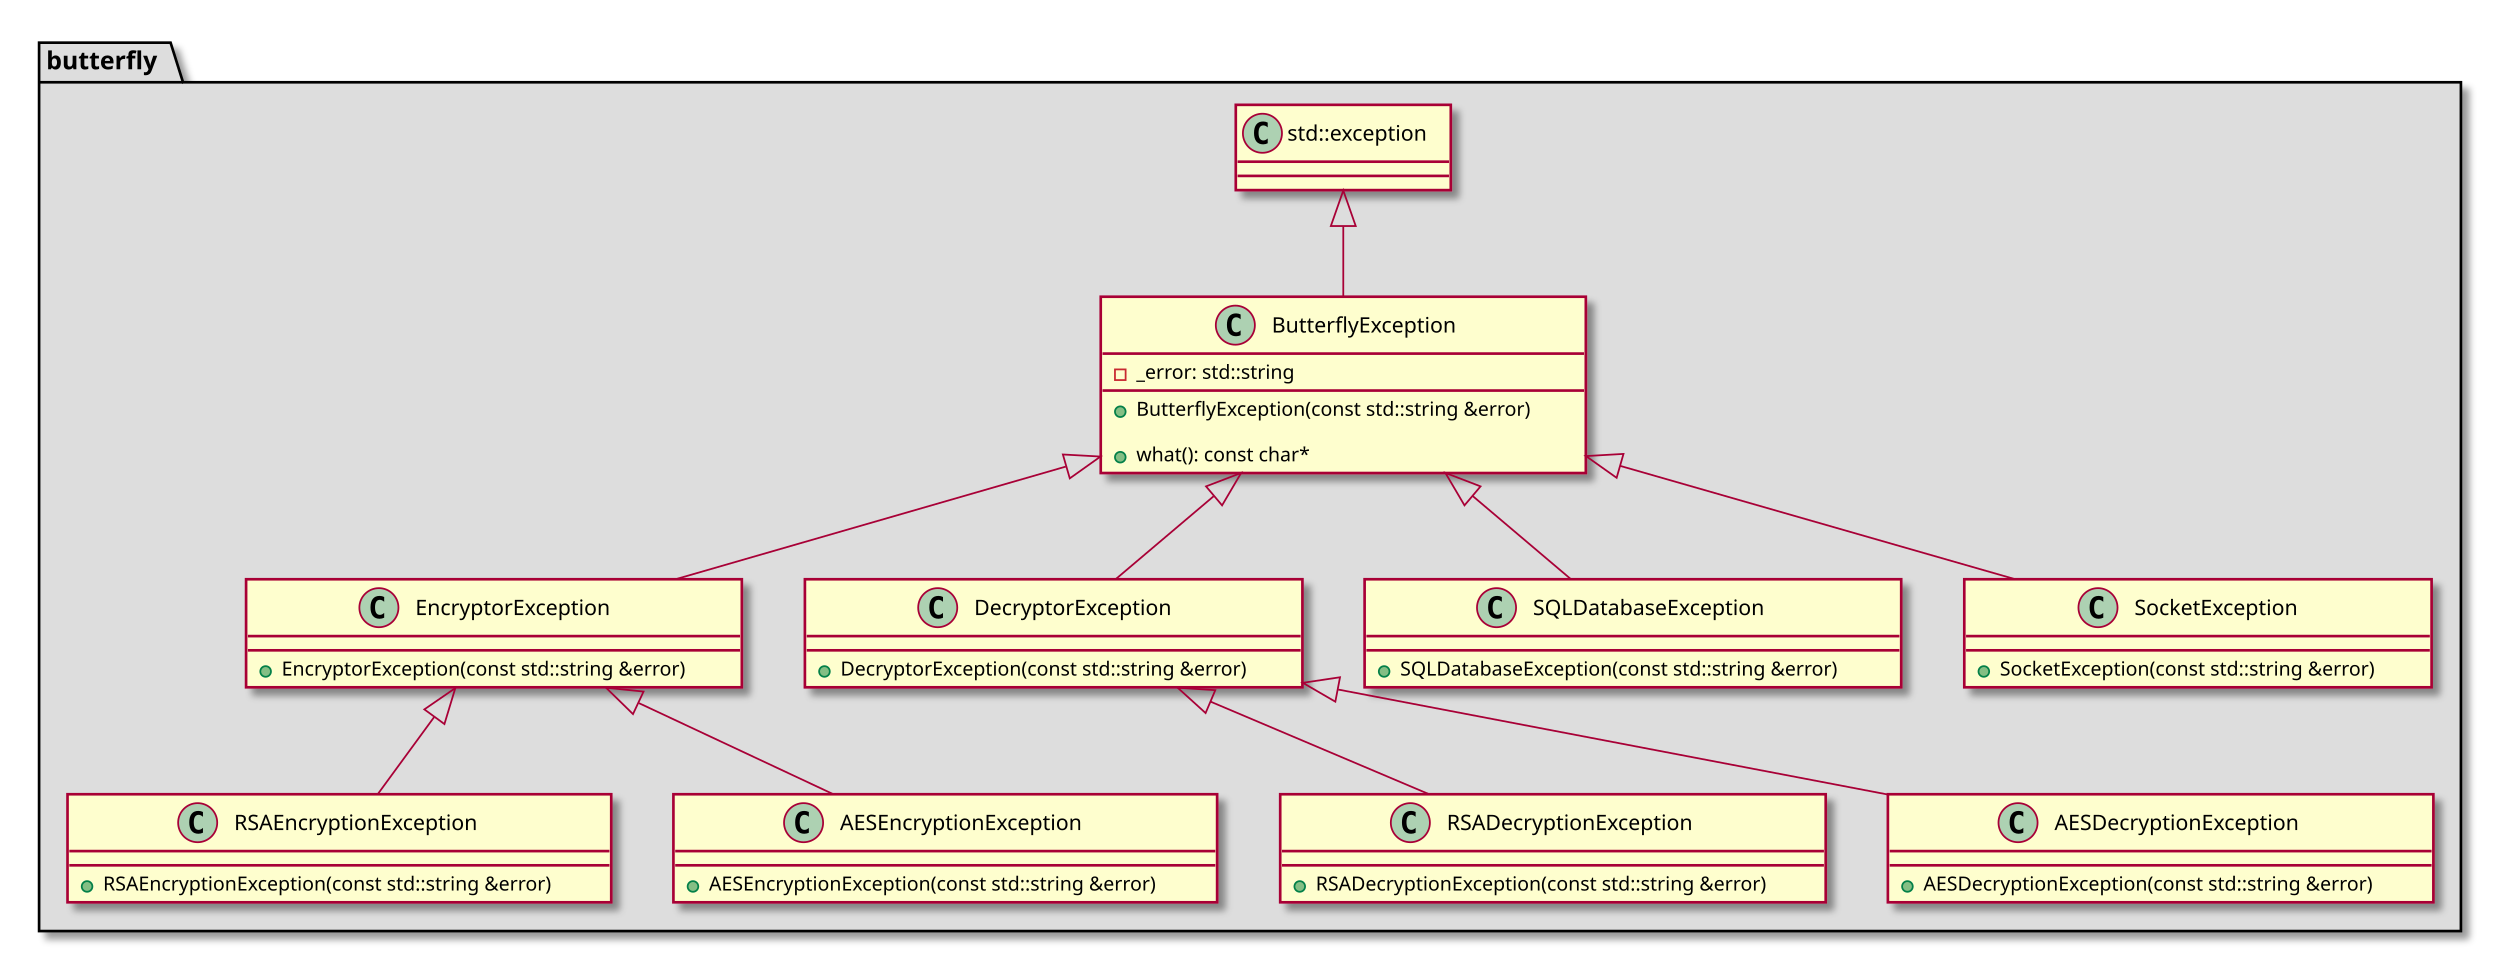
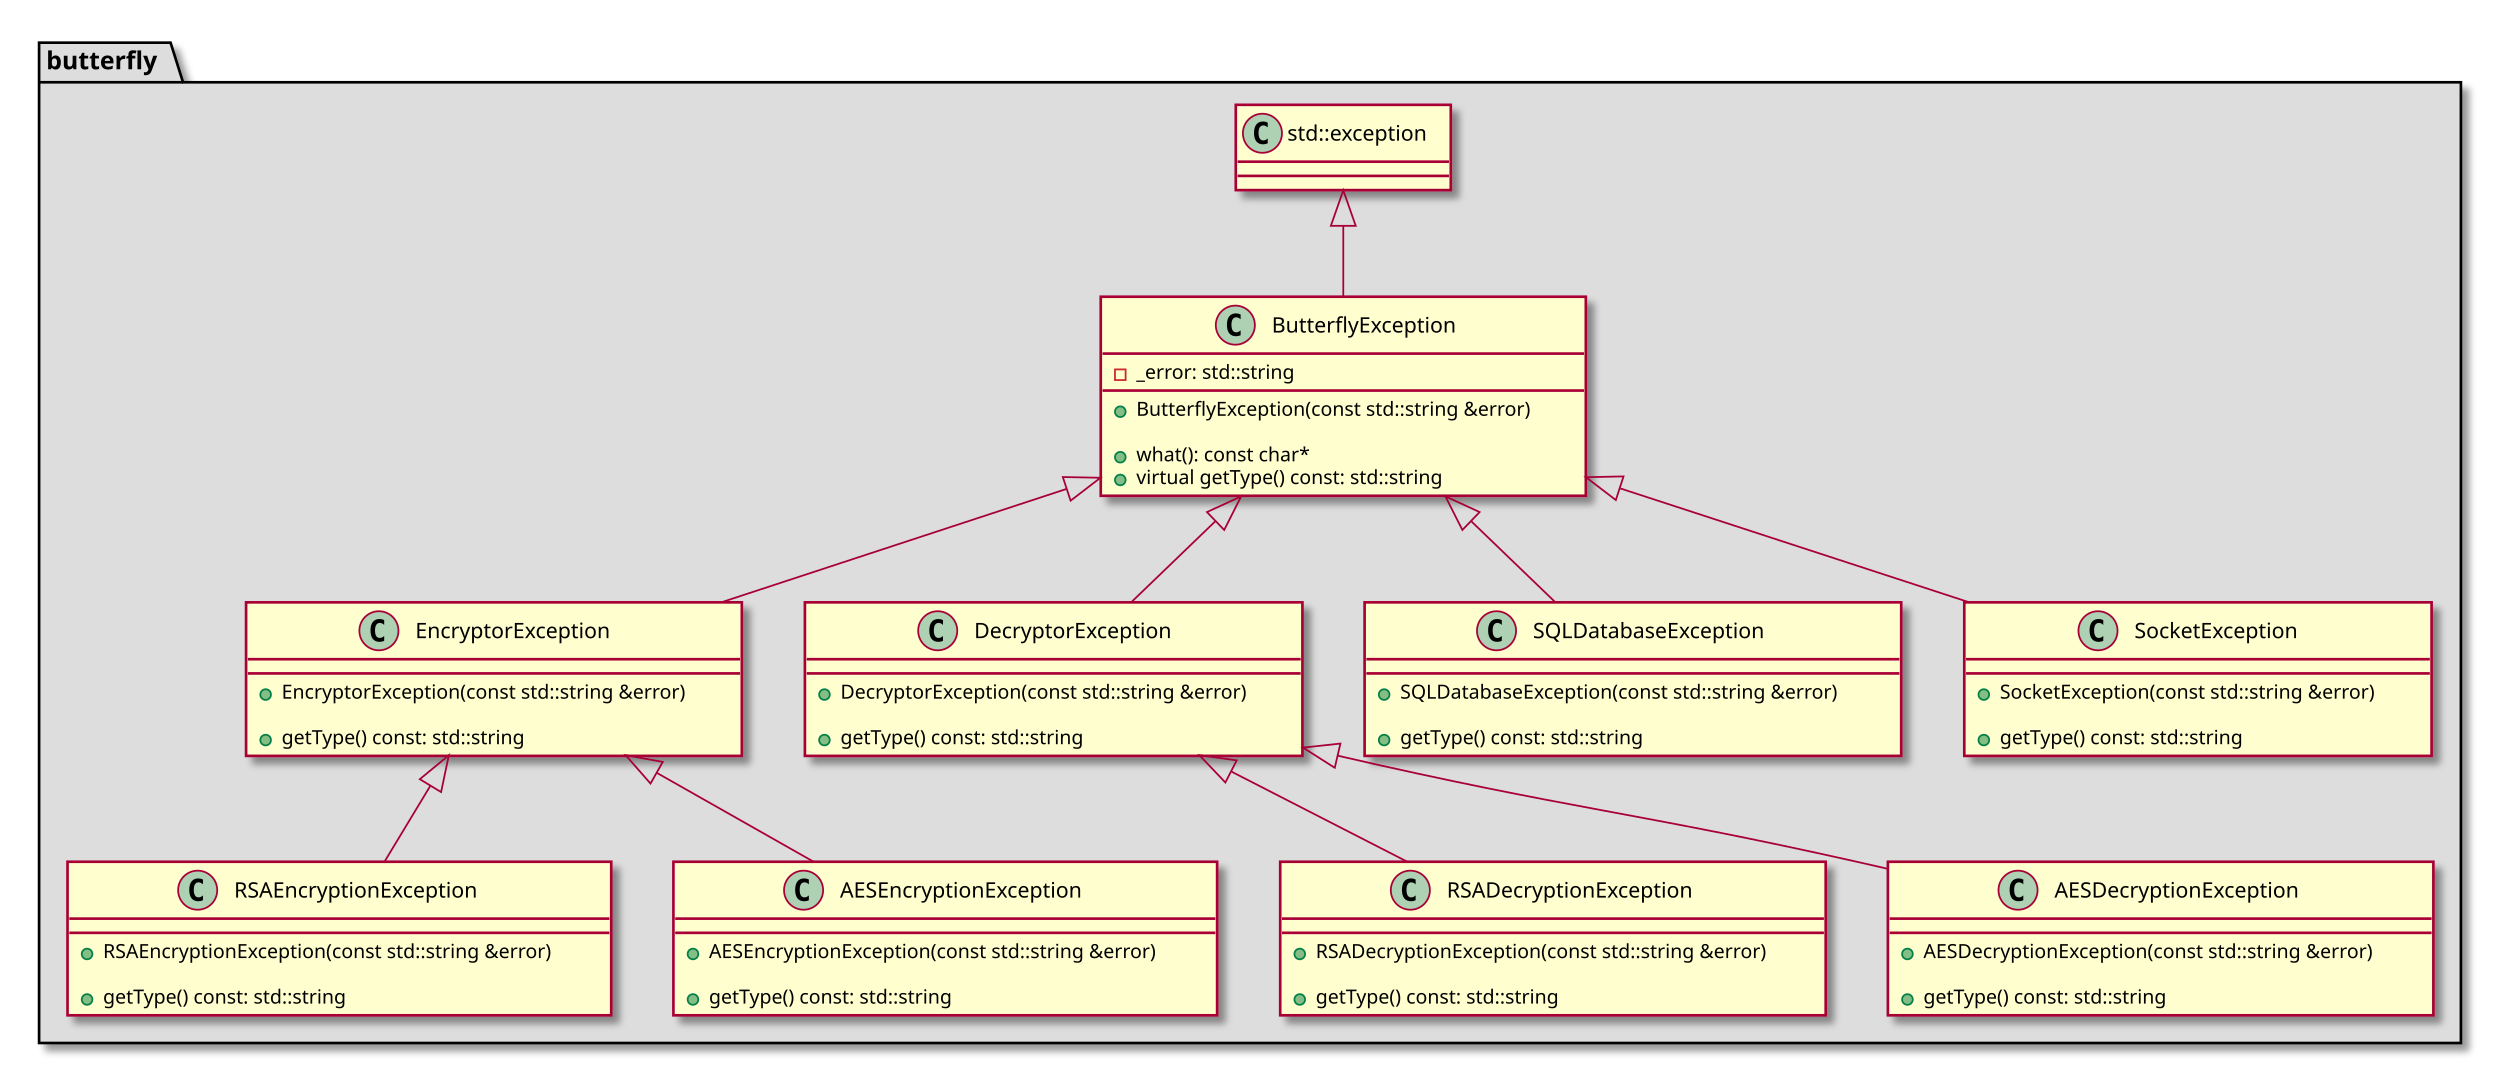
- <svg xmlns="http://www.w3.org/2000/svg" contentScriptType="application/ecmascript" contentStyleType="text/css" height="536px" preserveAspectRatio="none" style="width:1407px;height:536px;" version="1.1" viewBox="0 0 1407 536" width="1407px" zoomAndPan="magnify">
+ <svg xmlns="http://www.w3.org/2000/svg" contentScriptType="application/ecmascript" contentStyleType="text/css" height="599px" preserveAspectRatio="none" style="width:1407px;height:599px;" version="1.1" viewBox="0 0 1407 599" width="1407px" zoomAndPan="magnify">
  <defs>
-     <filter height="300%" id="fkc5n0c0rquzd" width="300%" x="-1" y="-1">
+     <filter height="300%" id="fdis8ncudklup" width="300%" x="-1" y="-1">
      <feGaussianBlur result="blurOut" stdDeviation="2.0" />
      <feColorMatrix in="blurOut" result="blurOut2" type="matrix" values="0 0 0 0 0 0 0 0 0 0 0 0 0 0 0 0 0 0 .4 0" />
      <feOffset dx="4.0" dy="4.0" in="blurOut2" result="blurOut3" />
      <feBlend in="SourceGraphic" in2="blurOut3" mode="normal" />
    </filter>
  </defs>
  <g>
-     <polygon fill="#DDDDDD" filter="url(#fkc5n0c0rquzd)" points="22,24,96,24,103,46.297,1385,46.297,1385,524,22,524,22,24" style="stroke: #000000; stroke-width: 1.5;" />
+     <polygon fill="#DDDDDD" filter="url(#fdis8ncudklup)" points="22,24,96,24,103,46.297,1385,46.297,1385,587,22,587,22,24" style="stroke: #000000; stroke-width: 1.5;" />
    <line style="stroke: #000000; stroke-width: 1.5;" x1="22" x2="103" y1="46.297" y2="46.297" />
    <text fill="#000000" font-family="sans-serif" font-size="14" font-weight="bold" lengthAdjust="spacingAndGlyphs" textLength="68" x="26" y="38.995">butterfly</text>
-     <rect fill="#FEFECE" filter="url(#fkc5n0c0rquzd)" height="48" id="std::exception" style="stroke: #A80036; stroke-width: 1.5;" width="121" x="695.5" y="59" />
+     <rect fill="#FEFECE" filter="url(#fdis8ncudklup)" height="48" id="std::exception" style="stroke: #A80036; stroke-width: 1.5;" width="121" x="695.5" y="59" />
    <ellipse cx="710.5" cy="75" fill="#ADD1B2" rx="11" ry="11" style="stroke: #A80036; stroke-width: 1.0;" />
    <path d="M713.469,80.641 Q712.891,80.938 712.25,81.078 Q711.609,81.234 710.906,81.234 Q708.406,81.234 707.078,79.594 Q705.766,77.938 705.766,74.812 Q705.766,71.688 707.078,70.031 Q708.406,68.375 710.906,68.375 Q711.609,68.375 712.25,68.531 Q712.906,68.688 713.469,68.984 L713.469,71.703 Q712.844,71.125 712.25,70.859 Q711.656,70.578 711.031,70.578 Q709.688,70.578 709,71.656 Q708.312,72.719 708.312,74.812 Q708.312,76.906 709,77.984 Q709.688,79.047 711.031,79.047 Q711.656,79.047 712.25,78.781 Q712.844,78.5 713.469,77.922 L713.469,80.641 Z " />
    <text fill="#000000" font-family="sans-serif" font-size="12" lengthAdjust="spacingAndGlyphs" textLength="89" x="724.5" y="79.154">std::exception</text>
    <line style="stroke: #A80036; stroke-width: 1.5;" x1="696.5" x2="815.5" y1="91" y2="91" />
    <line style="stroke: #A80036; stroke-width: 1.5;" x1="696.5" x2="815.5" y1="99" y2="99" />
-     <rect fill="#FEFECE" filter="url(#fkc5n0c0rquzd)" height="99.219" id="ButterflyException" style="stroke: #A80036; stroke-width: 1.5;" width="273" x="619.5" y="167" />
+     <rect fill="#FEFECE" filter="url(#fdis8ncudklup)" height="112.023" id="ButterflyException" style="stroke: #A80036; stroke-width: 1.5;" width="273" x="619.5" y="167" />
    <ellipse cx="695.25" cy="183" fill="#ADD1B2" rx="11" ry="11" style="stroke: #A80036; stroke-width: 1.0;" />
    <path d="M698.219,188.641 Q697.641,188.938 697,189.078 Q696.359,189.234 695.656,189.234 Q693.156,189.234 691.828,187.594 Q690.516,185.938 690.516,182.812 Q690.516,179.688 691.828,178.031 Q693.156,176.375 695.656,176.375 Q696.359,176.375 697,176.531 Q697.656,176.688 698.219,176.984 L698.219,179.703 Q697.594,179.125 697,178.859 Q696.406,178.578 695.781,178.578 Q694.438,178.578 693.75,179.656 Q693.062,180.719 693.062,182.812 Q693.062,184.906 693.75,185.984 Q694.438,187.047 695.781,187.047 Q696.406,187.047 697,186.781 Q697.594,186.5 698.219,185.922 L698.219,188.641 Z " />
    <text fill="#000000" font-family="sans-serif" font-size="12" lengthAdjust="spacingAndGlyphs" textLength="113" x="715.75" y="187.154">ButterflyException</text>
    <line style="stroke: #A80036; stroke-width: 1.5;" x1="620.5" x2="891.5" y1="199" y2="199" />
    <rect fill="none" height="6" style="stroke: #C82930; stroke-width: 1.0;" width="6" x="627.5" y="207.902" />
    <text fill="#000000" font-family="sans-serif" font-size="11" lengthAdjust="spacingAndGlyphs" textLength="102" x="639.5" y="213.21">_error: std::string</text>
    <line style="stroke: #A80036; stroke-width: 1.5;" x1="620.5" x2="891.5" y1="219.805" y2="219.805" />
    <ellipse cx="630.5" cy="231.707" fill="#84BE84" rx="3" ry="3" style="stroke: #038048; stroke-width: 1.0;" />
    <text fill="#000000" font-family="sans-serif" font-size="11" lengthAdjust="spacingAndGlyphs" textLength="247" x="639.5" y="234.015">ButterflyException(const std::string &amp;error)</text>
    <text fill="#000000" font-family="sans-serif" font-size="11" lengthAdjust="spacingAndGlyphs" textLength="0" x="643.5" y="246.82" />
    <ellipse cx="630.5" cy="257.316" fill="#84BE84" rx="3" ry="3" style="stroke: #038048; stroke-width: 1.0;" />
    <text fill="#000000" font-family="sans-serif" font-size="11" lengthAdjust="spacingAndGlyphs" textLength="109" x="639.5" y="259.625">what(): const char*</text>
-     <rect fill="#FEFECE" filter="url(#fkc5n0c0rquzd)" height="60.805" id="RSAEncryptionException" style="stroke: #A80036; stroke-width: 1.5;" width="306" x="38" y="447" />
-     <ellipse cx="111.25" cy="463" fill="#ADD1B2" rx="11" ry="11" style="stroke: #A80036; stroke-width: 1.0;" />
-     <path d="M114.219,468.641 Q113.641,468.938 113,469.078 Q112.359,469.234 111.656,469.234 Q109.156,469.234 107.828,467.594 Q106.516,465.938 106.516,462.812 Q106.516,459.688 107.828,458.031 Q109.156,456.375 111.656,456.375 Q112.359,456.375 113,456.531 Q113.656,456.688 114.219,456.984 L114.219,459.703 Q113.594,459.125 113,458.859 Q112.406,458.578 111.781,458.578 Q110.438,458.578 109.75,459.656 Q109.062,460.719 109.062,462.812 Q109.062,464.906 109.75,465.984 Q110.438,467.047 111.781,467.047 Q112.406,467.047 113,466.781 Q113.594,466.5 114.219,465.922 L114.219,468.641 Z " />
-     <text fill="#000000" font-family="sans-serif" font-size="12" lengthAdjust="spacingAndGlyphs" textLength="151" x="131.75" y="467.154">RSAEncryptionException</text>
-     <line style="stroke: #A80036; stroke-width: 1.5;" x1="39" x2="343" y1="479" y2="479" />
-     <line style="stroke: #A80036; stroke-width: 1.5;" x1="39" x2="343" y1="487" y2="487" />
-     <ellipse cx="49" cy="498.902" fill="#84BE84" rx="3" ry="3" style="stroke: #038048; stroke-width: 1.0;" />
-     <text fill="#000000" font-family="sans-serif" font-size="11" lengthAdjust="spacingAndGlyphs" textLength="280" x="58" y="501.21">RSAEncryptionException(const std::string &amp;error)</text>
-     <rect fill="#FEFECE" filter="url(#fkc5n0c0rquzd)" height="60.805" id="RSADecryptionException" style="stroke: #A80036; stroke-width: 1.5;" width="307" x="720.5" y="447" />
-     <ellipse cx="793.75" cy="463" fill="#ADD1B2" rx="11" ry="11" style="stroke: #A80036; stroke-width: 1.0;" />
-     <path d="M796.719,468.641 Q796.141,468.938 795.5,469.078 Q794.859,469.234 794.156,469.234 Q791.656,469.234 790.328,467.594 Q789.016,465.938 789.016,462.812 Q789.016,459.688 790.328,458.031 Q791.656,456.375 794.156,456.375 Q794.859,456.375 795.5,456.531 Q796.156,456.688 796.719,456.984 L796.719,459.703 Q796.094,459.125 795.5,458.859 Q794.906,458.578 794.281,458.578 Q792.938,458.578 792.25,459.656 Q791.562,460.719 791.562,462.812 Q791.562,464.906 792.25,465.984 Q792.938,467.047 794.281,467.047 Q794.906,467.047 795.5,466.781 Q796.094,466.5 796.719,465.922 L796.719,468.641 Z " />
-     <text fill="#000000" font-family="sans-serif" font-size="12" lengthAdjust="spacingAndGlyphs" textLength="152" x="814.25" y="467.154">RSADecryptionException</text>
-     <line style="stroke: #A80036; stroke-width: 1.5;" x1="721.5" x2="1026.5" y1="479" y2="479" />
-     <line style="stroke: #A80036; stroke-width: 1.5;" x1="721.5" x2="1026.5" y1="487" y2="487" />
-     <ellipse cx="731.5" cy="498.902" fill="#84BE84" rx="3" ry="3" style="stroke: #038048; stroke-width: 1.0;" />
-     <text fill="#000000" font-family="sans-serif" font-size="11" lengthAdjust="spacingAndGlyphs" textLength="281" x="740.5" y="501.21">RSADecryptionException(const std::string &amp;error)</text>
-     <rect fill="#FEFECE" filter="url(#fkc5n0c0rquzd)" height="60.805" id="AESEncryptionException" style="stroke: #A80036; stroke-width: 1.5;" width="306" x="379" y="447" />
-     <ellipse cx="452.25" cy="463" fill="#ADD1B2" rx="11" ry="11" style="stroke: #A80036; stroke-width: 1.0;" />
-     <path d="M455.219,468.641 Q454.641,468.938 454,469.078 Q453.359,469.234 452.656,469.234 Q450.156,469.234 448.828,467.594 Q447.516,465.938 447.516,462.812 Q447.516,459.688 448.828,458.031 Q450.156,456.375 452.656,456.375 Q453.359,456.375 454,456.531 Q454.656,456.688 455.219,456.984 L455.219,459.703 Q454.594,459.125 454,458.859 Q453.406,458.578 452.781,458.578 Q451.438,458.578 450.75,459.656 Q450.062,460.719 450.062,462.812 Q450.062,464.906 450.75,465.984 Q451.438,467.047 452.781,467.047 Q453.406,467.047 454,466.781 Q454.594,466.5 455.219,465.922 L455.219,468.641 Z " />
-     <text fill="#000000" font-family="sans-serif" font-size="12" lengthAdjust="spacingAndGlyphs" textLength="151" x="472.75" y="467.154">AESEncryptionException</text>
-     <line style="stroke: #A80036; stroke-width: 1.5;" x1="380" x2="684" y1="479" y2="479" />
-     <line style="stroke: #A80036; stroke-width: 1.5;" x1="380" x2="684" y1="487" y2="487" />
-     <ellipse cx="390" cy="498.902" fill="#84BE84" rx="3" ry="3" style="stroke: #038048; stroke-width: 1.0;" />
-     <text fill="#000000" font-family="sans-serif" font-size="11" lengthAdjust="spacingAndGlyphs" textLength="280" x="399" y="501.21">AESEncryptionException(const std::string &amp;error)</text>
-     <rect fill="#FEFECE" filter="url(#fkc5n0c0rquzd)" height="60.805" id="AESDecryptionException" style="stroke: #A80036; stroke-width: 1.5;" width="307" x="1062.5" y="447" />
-     <ellipse cx="1135.75" cy="463" fill="#ADD1B2" rx="11" ry="11" style="stroke: #A80036; stroke-width: 1.0;" />
-     <path d="M1138.719,468.641 Q1138.141,468.938 1137.5,469.078 Q1136.859,469.234 1136.156,469.234 Q1133.656,469.234 1132.328,467.594 Q1131.016,465.938 1131.016,462.812 Q1131.016,459.688 1132.328,458.031 Q1133.656,456.375 1136.156,456.375 Q1136.859,456.375 1137.5,456.531 Q1138.156,456.688 1138.719,456.984 L1138.719,459.703 Q1138.094,459.125 1137.5,458.859 Q1136.906,458.578 1136.281,458.578 Q1134.938,458.578 1134.25,459.656 Q1133.562,460.719 1133.562,462.812 Q1133.562,464.906 1134.25,465.984 Q1134.938,467.047 1136.281,467.047 Q1136.906,467.047 1137.5,466.781 Q1138.094,466.5 1138.719,465.922 L1138.719,468.641 Z " />
-     <text fill="#000000" font-family="sans-serif" font-size="12" lengthAdjust="spacingAndGlyphs" textLength="152" x="1156.25" y="467.154">AESDecryptionException</text>
-     <line style="stroke: #A80036; stroke-width: 1.5;" x1="1063.5" x2="1368.5" y1="479" y2="479" />
-     <line style="stroke: #A80036; stroke-width: 1.5;" x1="1063.5" x2="1368.5" y1="487" y2="487" />
-     <ellipse cx="1073.5" cy="498.902" fill="#84BE84" rx="3" ry="3" style="stroke: #038048; stroke-width: 1.0;" />
-     <text fill="#000000" font-family="sans-serif" font-size="11" lengthAdjust="spacingAndGlyphs" textLength="281" x="1082.5" y="501.21">AESDecryptionException(const std::string &amp;error)</text>
-     <rect fill="#FEFECE" filter="url(#fkc5n0c0rquzd)" height="60.805" id="EncryptorException" style="stroke: #A80036; stroke-width: 1.5;" width="279" x="138.5" y="326" />
-     <ellipse cx="213.25" cy="342" fill="#ADD1B2" rx="11" ry="11" style="stroke: #A80036; stroke-width: 1.0;" />
-     <path d="M216.219,347.641 Q215.641,347.938 215,348.078 Q214.359,348.234 213.656,348.234 Q211.156,348.234 209.828,346.594 Q208.516,344.938 208.516,341.812 Q208.516,338.688 209.828,337.031 Q211.156,335.375 213.656,335.375 Q214.359,335.375 215,335.531 Q215.656,335.688 216.219,335.984 L216.219,338.703 Q215.594,338.125 215,337.859 Q214.406,337.578 213.781,337.578 Q212.438,337.578 211.75,338.656 Q211.062,339.719 211.062,341.812 Q211.062,343.906 211.75,344.984 Q212.438,346.047 213.781,346.047 Q214.406,346.047 215,345.781 Q215.594,345.5 216.219,344.922 L216.219,347.641 Z " />
-     <text fill="#000000" font-family="sans-serif" font-size="12" lengthAdjust="spacingAndGlyphs" textLength="121" x="233.75" y="346.154">EncryptorException</text>
-     <line style="stroke: #A80036; stroke-width: 1.5;" x1="139.5" x2="416.5" y1="358" y2="358" />
-     <line style="stroke: #A80036; stroke-width: 1.5;" x1="139.5" x2="416.5" y1="366" y2="366" />
-     <ellipse cx="149.5" cy="377.902" fill="#84BE84" rx="3" ry="3" style="stroke: #038048; stroke-width: 1.0;" />
-     <text fill="#000000" font-family="sans-serif" font-size="11" lengthAdjust="spacingAndGlyphs" textLength="253" x="158.5" y="380.21">EncryptorException(const std::string &amp;error)</text>
-     <rect fill="#FEFECE" filter="url(#fkc5n0c0rquzd)" height="60.805" id="DecryptorException" style="stroke: #A80036; stroke-width: 1.5;" width="280" x="453" y="326" />
-     <ellipse cx="527.75" cy="342" fill="#ADD1B2" rx="11" ry="11" style="stroke: #A80036; stroke-width: 1.0;" />
-     <path d="M530.719,347.641 Q530.141,347.938 529.5,348.078 Q528.859,348.234 528.156,348.234 Q525.656,348.234 524.328,346.594 Q523.016,344.938 523.016,341.812 Q523.016,338.688 524.328,337.031 Q525.656,335.375 528.156,335.375 Q528.859,335.375 529.5,335.531 Q530.156,335.688 530.719,335.984 L530.719,338.703 Q530.094,338.125 529.5,337.859 Q528.906,337.578 528.281,337.578 Q526.938,337.578 526.25,338.656 Q525.562,339.719 525.562,341.812 Q525.562,343.906 526.25,344.984 Q526.938,346.047 528.281,346.047 Q528.906,346.047 529.5,345.781 Q530.094,345.5 530.719,344.922 L530.719,347.641 Z " />
-     <text fill="#000000" font-family="sans-serif" font-size="12" lengthAdjust="spacingAndGlyphs" textLength="122" x="548.25" y="346.154">DecryptorException</text>
-     <line style="stroke: #A80036; stroke-width: 1.5;" x1="454" x2="732" y1="358" y2="358" />
-     <line style="stroke: #A80036; stroke-width: 1.5;" x1="454" x2="732" y1="366" y2="366" />
-     <ellipse cx="464" cy="377.902" fill="#84BE84" rx="3" ry="3" style="stroke: #038048; stroke-width: 1.0;" />
-     <text fill="#000000" font-family="sans-serif" font-size="11" lengthAdjust="spacingAndGlyphs" textLength="254" x="473" y="380.21">DecryptorException(const std::string &amp;error)</text>
-     <rect fill="#FEFECE" filter="url(#fkc5n0c0rquzd)" height="60.805" id="SQLDatabaseException" style="stroke: #A80036; stroke-width: 1.5;" width="302" x="768" y="326" />
-     <ellipse cx="842.25" cy="342" fill="#ADD1B2" rx="11" ry="11" style="stroke: #A80036; stroke-width: 1.0;" />
-     <path d="M845.219,347.641 Q844.641,347.938 844,348.078 Q843.359,348.234 842.656,348.234 Q840.156,348.234 838.828,346.594 Q837.516,344.938 837.516,341.812 Q837.516,338.688 838.828,337.031 Q840.156,335.375 842.656,335.375 Q843.359,335.375 844,335.531 Q844.656,335.688 845.219,335.984 L845.219,338.703 Q844.594,338.125 844,337.859 Q843.406,337.578 842.781,337.578 Q841.438,337.578 840.75,338.656 Q840.062,339.719 840.062,341.812 Q840.062,343.906 840.75,344.984 Q841.438,346.047 842.781,346.047 Q843.406,346.047 844,345.781 Q844.594,345.5 845.219,344.922 L845.219,347.641 Z " />
-     <text fill="#000000" font-family="sans-serif" font-size="12" lengthAdjust="spacingAndGlyphs" textLength="145" x="862.75" y="346.154">SQLDatabaseException</text>
-     <line style="stroke: #A80036; stroke-width: 1.5;" x1="769" x2="1069" y1="358" y2="358" />
-     <line style="stroke: #A80036; stroke-width: 1.5;" x1="769" x2="1069" y1="366" y2="366" />
-     <ellipse cx="779" cy="377.902" fill="#84BE84" rx="3" ry="3" style="stroke: #038048; stroke-width: 1.0;" />
-     <text fill="#000000" font-family="sans-serif" font-size="11" lengthAdjust="spacingAndGlyphs" textLength="276" x="788" y="380.21">SQLDatabaseException(const std::string &amp;error)</text>
-     <rect fill="#FEFECE" filter="url(#fkc5n0c0rquzd)" height="60.805" id="SocketException" style="stroke: #A80036; stroke-width: 1.5;" width="263" x="1105.5" y="326" />
-     <ellipse cx="1180.75" cy="342" fill="#ADD1B2" rx="11" ry="11" style="stroke: #A80036; stroke-width: 1.0;" />
-     <path d="M1183.719,347.641 Q1183.141,347.938 1182.5,348.078 Q1181.859,348.234 1181.156,348.234 Q1178.656,348.234 1177.328,346.594 Q1176.016,344.938 1176.016,341.812 Q1176.016,338.688 1177.328,337.031 Q1178.656,335.375 1181.156,335.375 Q1181.859,335.375 1182.5,335.531 Q1183.156,335.688 1183.719,335.984 L1183.719,338.703 Q1183.094,338.125 1182.5,337.859 Q1181.906,337.578 1181.281,337.578 Q1179.938,337.578 1179.25,338.656 Q1178.562,339.719 1178.562,341.812 Q1178.562,343.906 1179.25,344.984 Q1179.938,346.047 1181.281,346.047 Q1181.906,346.047 1182.5,345.781 Q1183.094,345.5 1183.719,344.922 L1183.719,347.641 Z " />
-     <text fill="#000000" font-family="sans-serif" font-size="12" lengthAdjust="spacingAndGlyphs" textLength="104" x="1201.25" y="346.154">SocketException</text>
-     <line style="stroke: #A80036; stroke-width: 1.5;" x1="1106.5" x2="1367.5" y1="358" y2="358" />
-     <line style="stroke: #A80036; stroke-width: 1.5;" x1="1106.5" x2="1367.5" y1="366" y2="366" />
-     <ellipse cx="1116.5" cy="377.902" fill="#84BE84" rx="3" ry="3" style="stroke: #038048; stroke-width: 1.0;" />
-     <text fill="#000000" font-family="sans-serif" font-size="11" lengthAdjust="spacingAndGlyphs" textLength="237" x="1125.5" y="380.21">SocketException(const std::string &amp;error)</text>
-     <path d="M756,127.51 C756,140.14 756,154.01 756,166.93 " fill="none" id="std::exception-ButterflyException" style="stroke: #A80036; stroke-width: 1.0;" />
-     <polygon fill="none" points="749,127.21,756,107.21,763,127.21,749,127.21" style="stroke: #A80036; stroke-width: 1.0;" />
-     <path d="M599.86,262.58 C527.87,283.36 444.43,307.45 380.55,325.89 " fill="none" id="ButterflyException-EncryptorException" style="stroke: #A80036; stroke-width: 1.0;" />
-     <polygon fill="none" points="598.19,255.78,619.34,256.95,602.07,269.23,598.19,255.78" style="stroke: #A80036; stroke-width: 1.0;" />
-     <path d="M683.09,279.23 C664,295.39 644.28,312.09 628.17,325.73 " fill="none" id="ButterflyException-DecryptorException" style="stroke: #A80036; stroke-width: 1.0;" />
-     <polygon fill="none" points="678.75,273.73,698.53,266.15,687.79,284.42,678.75,273.73" style="stroke: #A80036; stroke-width: 1.0;" />
-     <path d="M244.36,403.52 C233.74,418.03 222.31,433.68 212.75,446.74 " fill="none" id="EncryptorException-RSAEncryptionException" style="stroke: #A80036; stroke-width: 1.0;" />
-     <polygon fill="none" points="238.82,399.24,256.27,387.22,250.12,407.5,238.82,399.24" style="stroke: #A80036; stroke-width: 1.0;" />
-     <path d="M681.37,394.92 C720.94,411.68 766.93,431.16 804.05,446.88 " fill="none" id="DecryptorException-RSADecryptionException" style="stroke: #A80036; stroke-width: 1.0;" />
-     <polygon fill="none" points="678.51,401.31,662.82,387.07,683.97,388.42,678.51,401.31" style="stroke: #A80036; stroke-width: 1.0;" />
-     <path d="M359.59,395.72 C394.96,412.3 435.75,431.41 468.77,446.88 " fill="none" id="EncryptorException-AESEncryptionException" style="stroke: #A80036; stroke-width: 1.0;" />
-     <polygon fill="none" points="356.25,401.89,341.11,387.07,362.19,389.21,356.25,401.89" style="stroke: #A80036; stroke-width: 1.0;" />
-     <path d="M753.11,388.08 C848.28,406.26 968.36,429.2 1062.37,447.15 " fill="none" id="DecryptorException-AESDecryptionException" style="stroke: #A80036; stroke-width: 1.0;" />
-     <polygon fill="none" points="751.53,394.91,733.2,384.28,754.16,381.16,751.53,394.91" style="stroke: #A80036; stroke-width: 1.0;" />
-     <path d="M828.91,279.23 C848,295.39 867.72,312.09 883.83,325.73 " fill="none" id="ButterflyException-SQLDatabaseException" style="stroke: #A80036; stroke-width: 1.0;" />
-     <polygon fill="none" points="824.21,284.42,813.47,266.15,833.25,273.73,824.21,284.42" style="stroke: #A80036; stroke-width: 1.0;" />
-     <path d="M911.78,262.19 C984.66,283.1 1069.44,307.43 1134.16,325.99 " fill="none" id="ButterflyException-SocketException" style="stroke: #A80036; stroke-width: 1.0;" />
-     <polygon fill="none" points="909.84,268.92,892.55,256.68,913.7,255.46,909.84,268.92" style="stroke: #A80036; stroke-width: 1.0;" />
+     <ellipse cx="630.5" cy="270.121" fill="#84BE84" rx="3" ry="3" style="stroke: #038048; stroke-width: 1.0;" />
+     <text fill="#000000" font-family="sans-serif" font-size="11" lengthAdjust="spacingAndGlyphs" textLength="194" x="639.5" y="272.429">virtual getType() const: std::string</text>
+     <rect fill="#FEFECE" filter="url(#fdis8ncudklup)" height="86.414" id="RSAEncryptionException" style="stroke: #A80036; stroke-width: 1.5;" width="306" x="38" y="485" />
+     <ellipse cx="111.25" cy="501" fill="#ADD1B2" rx="11" ry="11" style="stroke: #A80036; stroke-width: 1.0;" />
+     <path d="M114.219,506.641 Q113.641,506.938 113,507.078 Q112.359,507.234 111.656,507.234 Q109.156,507.234 107.828,505.594 Q106.516,503.938 106.516,500.812 Q106.516,497.688 107.828,496.031 Q109.156,494.375 111.656,494.375 Q112.359,494.375 113,494.531 Q113.656,494.688 114.219,494.984 L114.219,497.703 Q113.594,497.125 113,496.859 Q112.406,496.578 111.781,496.578 Q110.438,496.578 109.75,497.656 Q109.062,498.719 109.062,500.812 Q109.062,502.906 109.75,503.984 Q110.438,505.047 111.781,505.047 Q112.406,505.047 113,504.781 Q113.594,504.5 114.219,503.922 L114.219,506.641 Z " />
+     <text fill="#000000" font-family="sans-serif" font-size="12" lengthAdjust="spacingAndGlyphs" textLength="151" x="131.75" y="505.154">RSAEncryptionException</text>
+     <line style="stroke: #A80036; stroke-width: 1.5;" x1="39" x2="343" y1="517" y2="517" />
+     <line style="stroke: #A80036; stroke-width: 1.5;" x1="39" x2="343" y1="525" y2="525" />
+     <ellipse cx="49" cy="536.902" fill="#84BE84" rx="3" ry="3" style="stroke: #038048; stroke-width: 1.0;" />
+     <text fill="#000000" font-family="sans-serif" font-size="11" lengthAdjust="spacingAndGlyphs" textLength="280" x="58" y="539.21">RSAEncryptionException(const std::string &amp;error)</text>
+     <text fill="#000000" font-family="sans-serif" font-size="11" lengthAdjust="spacingAndGlyphs" textLength="0" x="62" y="552.015" />
+     <ellipse cx="49" cy="562.512" fill="#84BE84" rx="3" ry="3" style="stroke: #038048; stroke-width: 1.0;" />
+     <text fill="#000000" font-family="sans-serif" font-size="11" lengthAdjust="spacingAndGlyphs" textLength="155" x="58" y="564.82">getType() const: std::string</text>
+     <rect fill="#FEFECE" filter="url(#fdis8ncudklup)" height="86.414" id="RSADecryptionException" style="stroke: #A80036; stroke-width: 1.5;" width="307" x="720.5" y="485" />
+     <ellipse cx="793.75" cy="501" fill="#ADD1B2" rx="11" ry="11" style="stroke: #A80036; stroke-width: 1.0;" />
+     <path d="M796.719,506.641 Q796.141,506.938 795.5,507.078 Q794.859,507.234 794.156,507.234 Q791.656,507.234 790.328,505.594 Q789.016,503.938 789.016,500.812 Q789.016,497.688 790.328,496.031 Q791.656,494.375 794.156,494.375 Q794.859,494.375 795.5,494.531 Q796.156,494.688 796.719,494.984 L796.719,497.703 Q796.094,497.125 795.5,496.859 Q794.906,496.578 794.281,496.578 Q792.938,496.578 792.25,497.656 Q791.562,498.719 791.562,500.812 Q791.562,502.906 792.25,503.984 Q792.938,505.047 794.281,505.047 Q794.906,505.047 795.5,504.781 Q796.094,504.5 796.719,503.922 L796.719,506.641 Z " />
+     <text fill="#000000" font-family="sans-serif" font-size="12" lengthAdjust="spacingAndGlyphs" textLength="152" x="814.25" y="505.154">RSADecryptionException</text>
+     <line style="stroke: #A80036; stroke-width: 1.5;" x1="721.5" x2="1026.5" y1="517" y2="517" />
+     <line style="stroke: #A80036; stroke-width: 1.5;" x1="721.5" x2="1026.5" y1="525" y2="525" />
+     <ellipse cx="731.5" cy="536.902" fill="#84BE84" rx="3" ry="3" style="stroke: #038048; stroke-width: 1.0;" />
+     <text fill="#000000" font-family="sans-serif" font-size="11" lengthAdjust="spacingAndGlyphs" textLength="281" x="740.5" y="539.21">RSADecryptionException(const std::string &amp;error)</text>
+     <text fill="#000000" font-family="sans-serif" font-size="11" lengthAdjust="spacingAndGlyphs" textLength="0" x="744.5" y="552.015" />
+     <ellipse cx="731.5" cy="562.512" fill="#84BE84" rx="3" ry="3" style="stroke: #038048; stroke-width: 1.0;" />
+     <text fill="#000000" font-family="sans-serif" font-size="11" lengthAdjust="spacingAndGlyphs" textLength="155" x="740.5" y="564.82">getType() const: std::string</text>
+     <rect fill="#FEFECE" filter="url(#fdis8ncudklup)" height="86.414" id="AESEncryptionException" style="stroke: #A80036; stroke-width: 1.5;" width="306" x="379" y="485" />
+     <ellipse cx="452.25" cy="501" fill="#ADD1B2" rx="11" ry="11" style="stroke: #A80036; stroke-width: 1.0;" />
+     <path d="M455.219,506.641 Q454.641,506.938 454,507.078 Q453.359,507.234 452.656,507.234 Q450.156,507.234 448.828,505.594 Q447.516,503.938 447.516,500.812 Q447.516,497.688 448.828,496.031 Q450.156,494.375 452.656,494.375 Q453.359,494.375 454,494.531 Q454.656,494.688 455.219,494.984 L455.219,497.703 Q454.594,497.125 454,496.859 Q453.406,496.578 452.781,496.578 Q451.438,496.578 450.75,497.656 Q450.062,498.719 450.062,500.812 Q450.062,502.906 450.75,503.984 Q451.438,505.047 452.781,505.047 Q453.406,505.047 454,504.781 Q454.594,504.5 455.219,503.922 L455.219,506.641 Z " />
+     <text fill="#000000" font-family="sans-serif" font-size="12" lengthAdjust="spacingAndGlyphs" textLength="151" x="472.75" y="505.154">AESEncryptionException</text>
+     <line style="stroke: #A80036; stroke-width: 1.5;" x1="380" x2="684" y1="517" y2="517" />
+     <line style="stroke: #A80036; stroke-width: 1.5;" x1="380" x2="684" y1="525" y2="525" />
+     <ellipse cx="390" cy="536.902" fill="#84BE84" rx="3" ry="3" style="stroke: #038048; stroke-width: 1.0;" />
+     <text fill="#000000" font-family="sans-serif" font-size="11" lengthAdjust="spacingAndGlyphs" textLength="280" x="399" y="539.21">AESEncryptionException(const std::string &amp;error)</text>
+     <text fill="#000000" font-family="sans-serif" font-size="11" lengthAdjust="spacingAndGlyphs" textLength="0" x="403" y="552.015" />
+     <ellipse cx="390" cy="562.512" fill="#84BE84" rx="3" ry="3" style="stroke: #038048; stroke-width: 1.0;" />
+     <text fill="#000000" font-family="sans-serif" font-size="11" lengthAdjust="spacingAndGlyphs" textLength="155" x="399" y="564.82">getType() const: std::string</text>
+     <rect fill="#FEFECE" filter="url(#fdis8ncudklup)" height="86.414" id="AESDecryptionException" style="stroke: #A80036; stroke-width: 1.5;" width="307" x="1062.5" y="485" />
+     <ellipse cx="1135.75" cy="501" fill="#ADD1B2" rx="11" ry="11" style="stroke: #A80036; stroke-width: 1.0;" />
+     <path d="M1138.719,506.641 Q1138.141,506.938 1137.5,507.078 Q1136.859,507.234 1136.156,507.234 Q1133.656,507.234 1132.328,505.594 Q1131.016,503.938 1131.016,500.812 Q1131.016,497.688 1132.328,496.031 Q1133.656,494.375 1136.156,494.375 Q1136.859,494.375 1137.5,494.531 Q1138.156,494.688 1138.719,494.984 L1138.719,497.703 Q1138.094,497.125 1137.5,496.859 Q1136.906,496.578 1136.281,496.578 Q1134.938,496.578 1134.25,497.656 Q1133.562,498.719 1133.562,500.812 Q1133.562,502.906 1134.25,503.984 Q1134.938,505.047 1136.281,505.047 Q1136.906,505.047 1137.5,504.781 Q1138.094,504.5 1138.719,503.922 L1138.719,506.641 Z " />
+     <text fill="#000000" font-family="sans-serif" font-size="12" lengthAdjust="spacingAndGlyphs" textLength="152" x="1156.25" y="505.154">AESDecryptionException</text>
+     <line style="stroke: #A80036; stroke-width: 1.5;" x1="1063.5" x2="1368.5" y1="517" y2="517" />
+     <line style="stroke: #A80036; stroke-width: 1.5;" x1="1063.5" x2="1368.5" y1="525" y2="525" />
+     <ellipse cx="1073.5" cy="536.902" fill="#84BE84" rx="3" ry="3" style="stroke: #038048; stroke-width: 1.0;" />
+     <text fill="#000000" font-family="sans-serif" font-size="11" lengthAdjust="spacingAndGlyphs" textLength="281" x="1082.5" y="539.21">AESDecryptionException(const std::string &amp;error)</text>
+     <text fill="#000000" font-family="sans-serif" font-size="11" lengthAdjust="spacingAndGlyphs" textLength="0" x="1086.5" y="552.015" />
+     <ellipse cx="1073.5" cy="562.512" fill="#84BE84" rx="3" ry="3" style="stroke: #038048; stroke-width: 1.0;" />
+     <text fill="#000000" font-family="sans-serif" font-size="11" lengthAdjust="spacingAndGlyphs" textLength="155" x="1082.5" y="564.82">getType() const: std::string</text>
+     <rect fill="#FEFECE" filter="url(#fdis8ncudklup)" height="86.414" id="EncryptorException" style="stroke: #A80036; stroke-width: 1.5;" width="279" x="138.5" y="339" />
+     <ellipse cx="213.25" cy="355" fill="#ADD1B2" rx="11" ry="11" style="stroke: #A80036; stroke-width: 1.0;" />
+     <path d="M216.219,360.641 Q215.641,360.938 215,361.078 Q214.359,361.234 213.656,361.234 Q211.156,361.234 209.828,359.594 Q208.516,357.938 208.516,354.812 Q208.516,351.688 209.828,350.031 Q211.156,348.375 213.656,348.375 Q214.359,348.375 215,348.531 Q215.656,348.688 216.219,348.984 L216.219,351.703 Q215.594,351.125 215,350.859 Q214.406,350.578 213.781,350.578 Q212.438,350.578 211.75,351.656 Q211.062,352.719 211.062,354.812 Q211.062,356.906 211.75,357.984 Q212.438,359.047 213.781,359.047 Q214.406,359.047 215,358.781 Q215.594,358.5 216.219,357.922 L216.219,360.641 Z " />
+     <text fill="#000000" font-family="sans-serif" font-size="12" lengthAdjust="spacingAndGlyphs" textLength="121" x="233.75" y="359.154">EncryptorException</text>
+     <line style="stroke: #A80036; stroke-width: 1.5;" x1="139.5" x2="416.5" y1="371" y2="371" />
+     <line style="stroke: #A80036; stroke-width: 1.5;" x1="139.5" x2="416.5" y1="379" y2="379" />
+     <ellipse cx="149.5" cy="390.902" fill="#84BE84" rx="3" ry="3" style="stroke: #038048; stroke-width: 1.0;" />
+     <text fill="#000000" font-family="sans-serif" font-size="11" lengthAdjust="spacingAndGlyphs" textLength="253" x="158.5" y="393.21">EncryptorException(const std::string &amp;error)</text>
+     <text fill="#000000" font-family="sans-serif" font-size="11" lengthAdjust="spacingAndGlyphs" textLength="0" x="162.5" y="406.015" />
+     <ellipse cx="149.5" cy="416.512" fill="#84BE84" rx="3" ry="3" style="stroke: #038048; stroke-width: 1.0;" />
+     <text fill="#000000" font-family="sans-serif" font-size="11" lengthAdjust="spacingAndGlyphs" textLength="155" x="158.5" y="418.82">getType() const: std::string</text>
+     <rect fill="#FEFECE" filter="url(#fdis8ncudklup)" height="86.414" id="DecryptorException" style="stroke: #A80036; stroke-width: 1.5;" width="280" x="453" y="339" />
+     <ellipse cx="527.75" cy="355" fill="#ADD1B2" rx="11" ry="11" style="stroke: #A80036; stroke-width: 1.0;" />
+     <path d="M530.719,360.641 Q530.141,360.938 529.5,361.078 Q528.859,361.234 528.156,361.234 Q525.656,361.234 524.328,359.594 Q523.016,357.938 523.016,354.812 Q523.016,351.688 524.328,350.031 Q525.656,348.375 528.156,348.375 Q528.859,348.375 529.5,348.531 Q530.156,348.688 530.719,348.984 L530.719,351.703 Q530.094,351.125 529.5,350.859 Q528.906,350.578 528.281,350.578 Q526.938,350.578 526.25,351.656 Q525.562,352.719 525.562,354.812 Q525.562,356.906 526.25,357.984 Q526.938,359.047 528.281,359.047 Q528.906,359.047 529.5,358.781 Q530.094,358.5 530.719,357.922 L530.719,360.641 Z " />
+     <text fill="#000000" font-family="sans-serif" font-size="12" lengthAdjust="spacingAndGlyphs" textLength="122" x="548.25" y="359.154">DecryptorException</text>
+     <line style="stroke: #A80036; stroke-width: 1.5;" x1="454" x2="732" y1="371" y2="371" />
+     <line style="stroke: #A80036; stroke-width: 1.5;" x1="454" x2="732" y1="379" y2="379" />
+     <ellipse cx="464" cy="390.902" fill="#84BE84" rx="3" ry="3" style="stroke: #038048; stroke-width: 1.0;" />
+     <text fill="#000000" font-family="sans-serif" font-size="11" lengthAdjust="spacingAndGlyphs" textLength="254" x="473" y="393.21">DecryptorException(const std::string &amp;error)</text>
+     <text fill="#000000" font-family="sans-serif" font-size="11" lengthAdjust="spacingAndGlyphs" textLength="0" x="477" y="406.015" />
+     <ellipse cx="464" cy="416.512" fill="#84BE84" rx="3" ry="3" style="stroke: #038048; stroke-width: 1.0;" />
+     <text fill="#000000" font-family="sans-serif" font-size="11" lengthAdjust="spacingAndGlyphs" textLength="155" x="473" y="418.82">getType() const: std::string</text>
+     <rect fill="#FEFECE" filter="url(#fdis8ncudklup)" height="86.414" id="SQLDatabaseException" style="stroke: #A80036; stroke-width: 1.5;" width="302" x="768" y="339" />
+     <ellipse cx="842.25" cy="355" fill="#ADD1B2" rx="11" ry="11" style="stroke: #A80036; stroke-width: 1.0;" />
+     <path d="M845.219,360.641 Q844.641,360.938 844,361.078 Q843.359,361.234 842.656,361.234 Q840.156,361.234 838.828,359.594 Q837.516,357.938 837.516,354.812 Q837.516,351.688 838.828,350.031 Q840.156,348.375 842.656,348.375 Q843.359,348.375 844,348.531 Q844.656,348.688 845.219,348.984 L845.219,351.703 Q844.594,351.125 844,350.859 Q843.406,350.578 842.781,350.578 Q841.438,350.578 840.75,351.656 Q840.062,352.719 840.062,354.812 Q840.062,356.906 840.75,357.984 Q841.438,359.047 842.781,359.047 Q843.406,359.047 844,358.781 Q844.594,358.5 845.219,357.922 L845.219,360.641 Z " />
+     <text fill="#000000" font-family="sans-serif" font-size="12" lengthAdjust="spacingAndGlyphs" textLength="145" x="862.75" y="359.154">SQLDatabaseException</text>
+     <line style="stroke: #A80036; stroke-width: 1.5;" x1="769" x2="1069" y1="371" y2="371" />
+     <line style="stroke: #A80036; stroke-width: 1.5;" x1="769" x2="1069" y1="379" y2="379" />
+     <ellipse cx="779" cy="390.902" fill="#84BE84" rx="3" ry="3" style="stroke: #038048; stroke-width: 1.0;" />
+     <text fill="#000000" font-family="sans-serif" font-size="11" lengthAdjust="spacingAndGlyphs" textLength="276" x="788" y="393.21">SQLDatabaseException(const std::string &amp;error)</text>
+     <text fill="#000000" font-family="sans-serif" font-size="11" lengthAdjust="spacingAndGlyphs" textLength="0" x="792" y="406.015" />
+     <ellipse cx="779" cy="416.512" fill="#84BE84" rx="3" ry="3" style="stroke: #038048; stroke-width: 1.0;" />
+     <text fill="#000000" font-family="sans-serif" font-size="11" lengthAdjust="spacingAndGlyphs" textLength="155" x="788" y="418.82">getType() const: std::string</text>
+     <rect fill="#FEFECE" filter="url(#fdis8ncudklup)" height="86.414" id="SocketException" style="stroke: #A80036; stroke-width: 1.5;" width="263" x="1105.5" y="339" />
+     <ellipse cx="1180.75" cy="355" fill="#ADD1B2" rx="11" ry="11" style="stroke: #A80036; stroke-width: 1.0;" />
+     <path d="M1183.719,360.641 Q1183.141,360.938 1182.5,361.078 Q1181.859,361.234 1181.156,361.234 Q1178.656,361.234 1177.328,359.594 Q1176.016,357.938 1176.016,354.812 Q1176.016,351.688 1177.328,350.031 Q1178.656,348.375 1181.156,348.375 Q1181.859,348.375 1182.5,348.531 Q1183.156,348.688 1183.719,348.984 L1183.719,351.703 Q1183.094,351.125 1182.5,350.859 Q1181.906,350.578 1181.281,350.578 Q1179.938,350.578 1179.25,351.656 Q1178.562,352.719 1178.562,354.812 Q1178.562,356.906 1179.25,357.984 Q1179.938,359.047 1181.281,359.047 Q1181.906,359.047 1182.5,358.781 Q1183.094,358.5 1183.719,357.922 L1183.719,360.641 Z " />
+     <text fill="#000000" font-family="sans-serif" font-size="12" lengthAdjust="spacingAndGlyphs" textLength="104" x="1201.25" y="359.154">SocketException</text>
+     <line style="stroke: #A80036; stroke-width: 1.5;" x1="1106.5" x2="1367.5" y1="371" y2="371" />
+     <line style="stroke: #A80036; stroke-width: 1.5;" x1="1106.5" x2="1367.5" y1="379" y2="379" />
+     <ellipse cx="1116.5" cy="390.902" fill="#84BE84" rx="3" ry="3" style="stroke: #038048; stroke-width: 1.0;" />
+     <text fill="#000000" font-family="sans-serif" font-size="11" lengthAdjust="spacingAndGlyphs" textLength="237" x="1125.5" y="393.21">SocketException(const std::string &amp;error)</text>
+     <text fill="#000000" font-family="sans-serif" font-size="11" lengthAdjust="spacingAndGlyphs" textLength="0" x="1129.5" y="406.015" />
+     <ellipse cx="1116.5" cy="416.512" fill="#84BE84" rx="3" ry="3" style="stroke: #038048; stroke-width: 1.0;" />
+     <text fill="#000000" font-family="sans-serif" font-size="11" lengthAdjust="spacingAndGlyphs" textLength="155" x="1125.5" y="418.82">getType() const: std::string</text>
+     <path d="M756,127.25 C756,139.82 756,153.73 756,166.93 " fill="none" id="std::exception-ButterflyException" style="stroke: #A80036; stroke-width: 1.0;" />
+     <polygon fill="none" points="749,127.1,756,107.1,763,127.1,749,127.1" style="stroke: #A80036; stroke-width: 1.0;" />
+     <path d="M600.16,275.19 C537.37,295.81 465.83,319.31 406.14,338.91 " fill="none" id="ButterflyException-EncryptorException" style="stroke: #A80036; stroke-width: 1.0;" />
+     <polygon fill="none" points="598.16,268.48,619.34,268.88,602.53,281.78,598.16,268.48" style="stroke: #A80036; stroke-width: 1.0;" />
+     <path d="M683.94,293.41 C667.81,308.94 651.19,324.96 636.63,338.97 " fill="none" id="ButterflyException-DecryptorException" style="stroke: #A80036; stroke-width: 1.0;" />
+     <polygon fill="none" points="679.27,288.19,698.53,279.35,688.98,298.27,679.27,288.19" style="stroke: #A80036; stroke-width: 1.0;" />
+     <path d="M242.08,442.45 C233.53,456.61 224.56,471.44 216.58,484.66 " fill="none" id="EncryptorException-RSAEncryptionException" style="stroke: #A80036; stroke-width: 1.0;" />
+     <polygon fill="none" points="236.27,438.54,252.6,425.04,248.25,445.78,236.27,438.54" style="stroke: #A80036; stroke-width: 1.0;" />
+     <path d="M693.15,434.32 C725.5,450.9 760.97,469.08 791.87,484.91 " fill="none" id="DecryptorException-RSADecryptionException" style="stroke: #A80036; stroke-width: 1.0;" />
+     <polygon fill="none" points="689.64,440.39,675.03,425.04,696.02,427.93,689.64,440.39" style="stroke: #A80036; stroke-width: 1.0;" />
+     <path d="M369.75,435.02 C398.66,451.41 430.22,469.3 457.76,484.91 " fill="none" id="EncryptorException-AESEncryptionException" style="stroke: #A80036; stroke-width: 1.0;" />
+     <polygon fill="none" points="366.1,440.99,352.15,425.04,373,428.81,366.1,440.99" style="stroke: #A80036; stroke-width: 1.0;" />
+     <path d="M752.93,425.32 C884.16,455.56 920.86,457.1 1045,485 C1050.67,486.27 1056.43,487.59 1062.26,488.93 " fill="none" id="DecryptorException-AESDecryptionException" style="stroke: #A80036; stroke-width: 1.0;" />
+     <polygon fill="none" points="751.21,432.11,733.32,420.76,754.38,418.48,751.21,432.11" style="stroke: #A80036; stroke-width: 1.0;" />
+     <path d="M828.06,293.41 C844.19,308.94 860.81,324.96 875.37,338.97 " fill="none" id="ButterflyException-SQLDatabaseException" style="stroke: #A80036; stroke-width: 1.0;" />
+     <polygon fill="none" points="823.02,298.27,813.47,279.35,832.73,288.19,823.02,298.27" style="stroke: #A80036; stroke-width: 1.0;" />
+     <path d="M911.9,274.89 C975.28,295.57 1047.63,319.19 1107.97,338.88 " fill="none" id="ButterflyException-SocketException" style="stroke: #A80036; stroke-width: 1.0;" />
+     <polygon fill="none" points="909.39,281.43,892.55,268.57,913.73,268.12,909.39,281.43" style="stroke: #A80036; stroke-width: 1.0;" />
  </g>
</svg>
